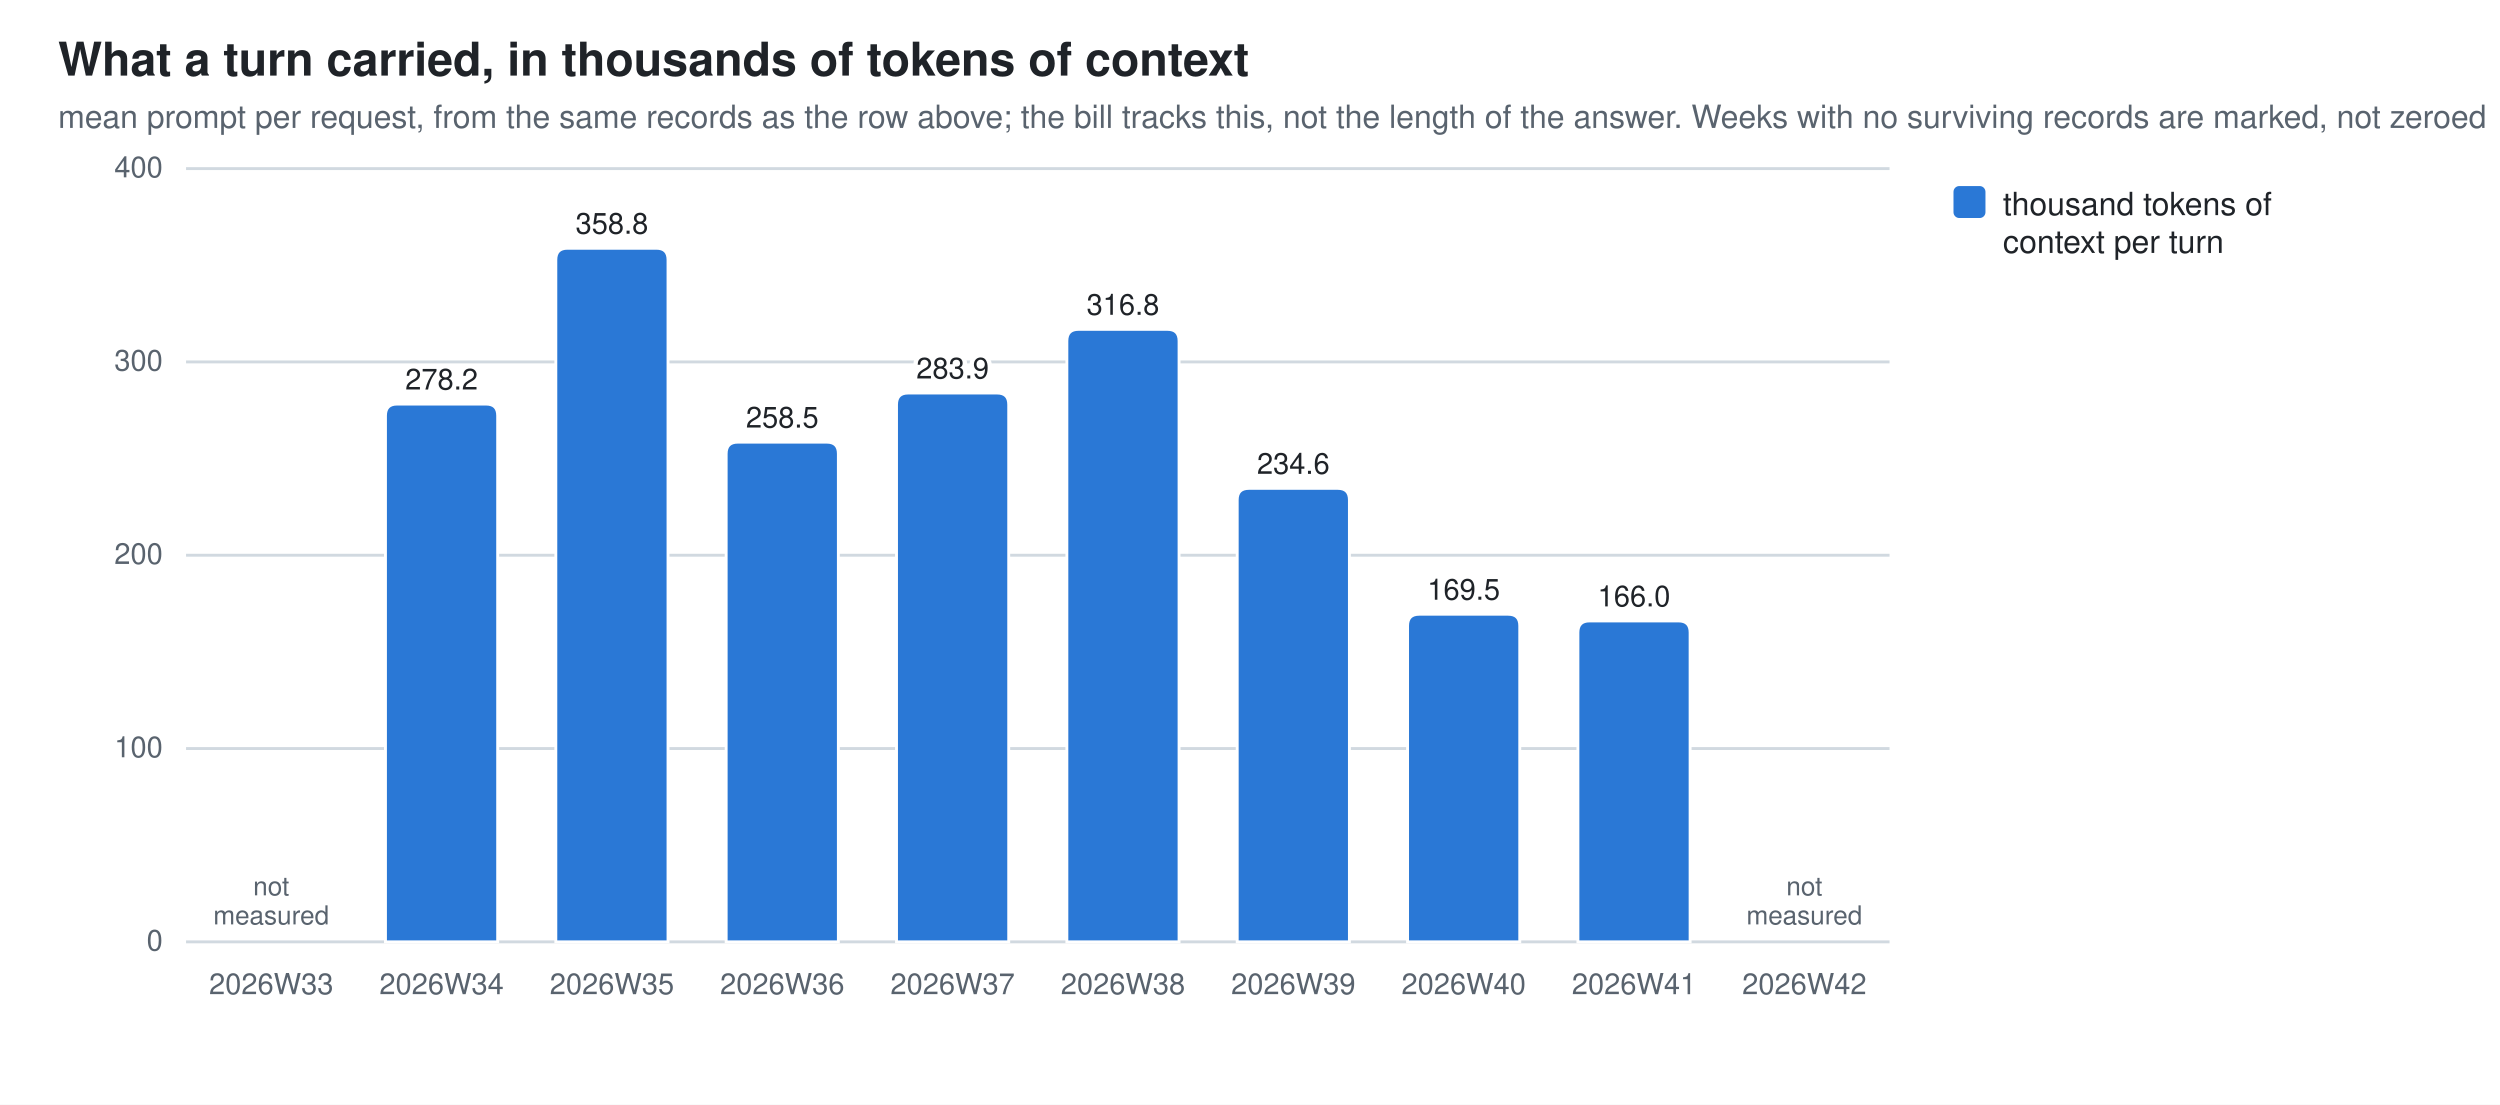
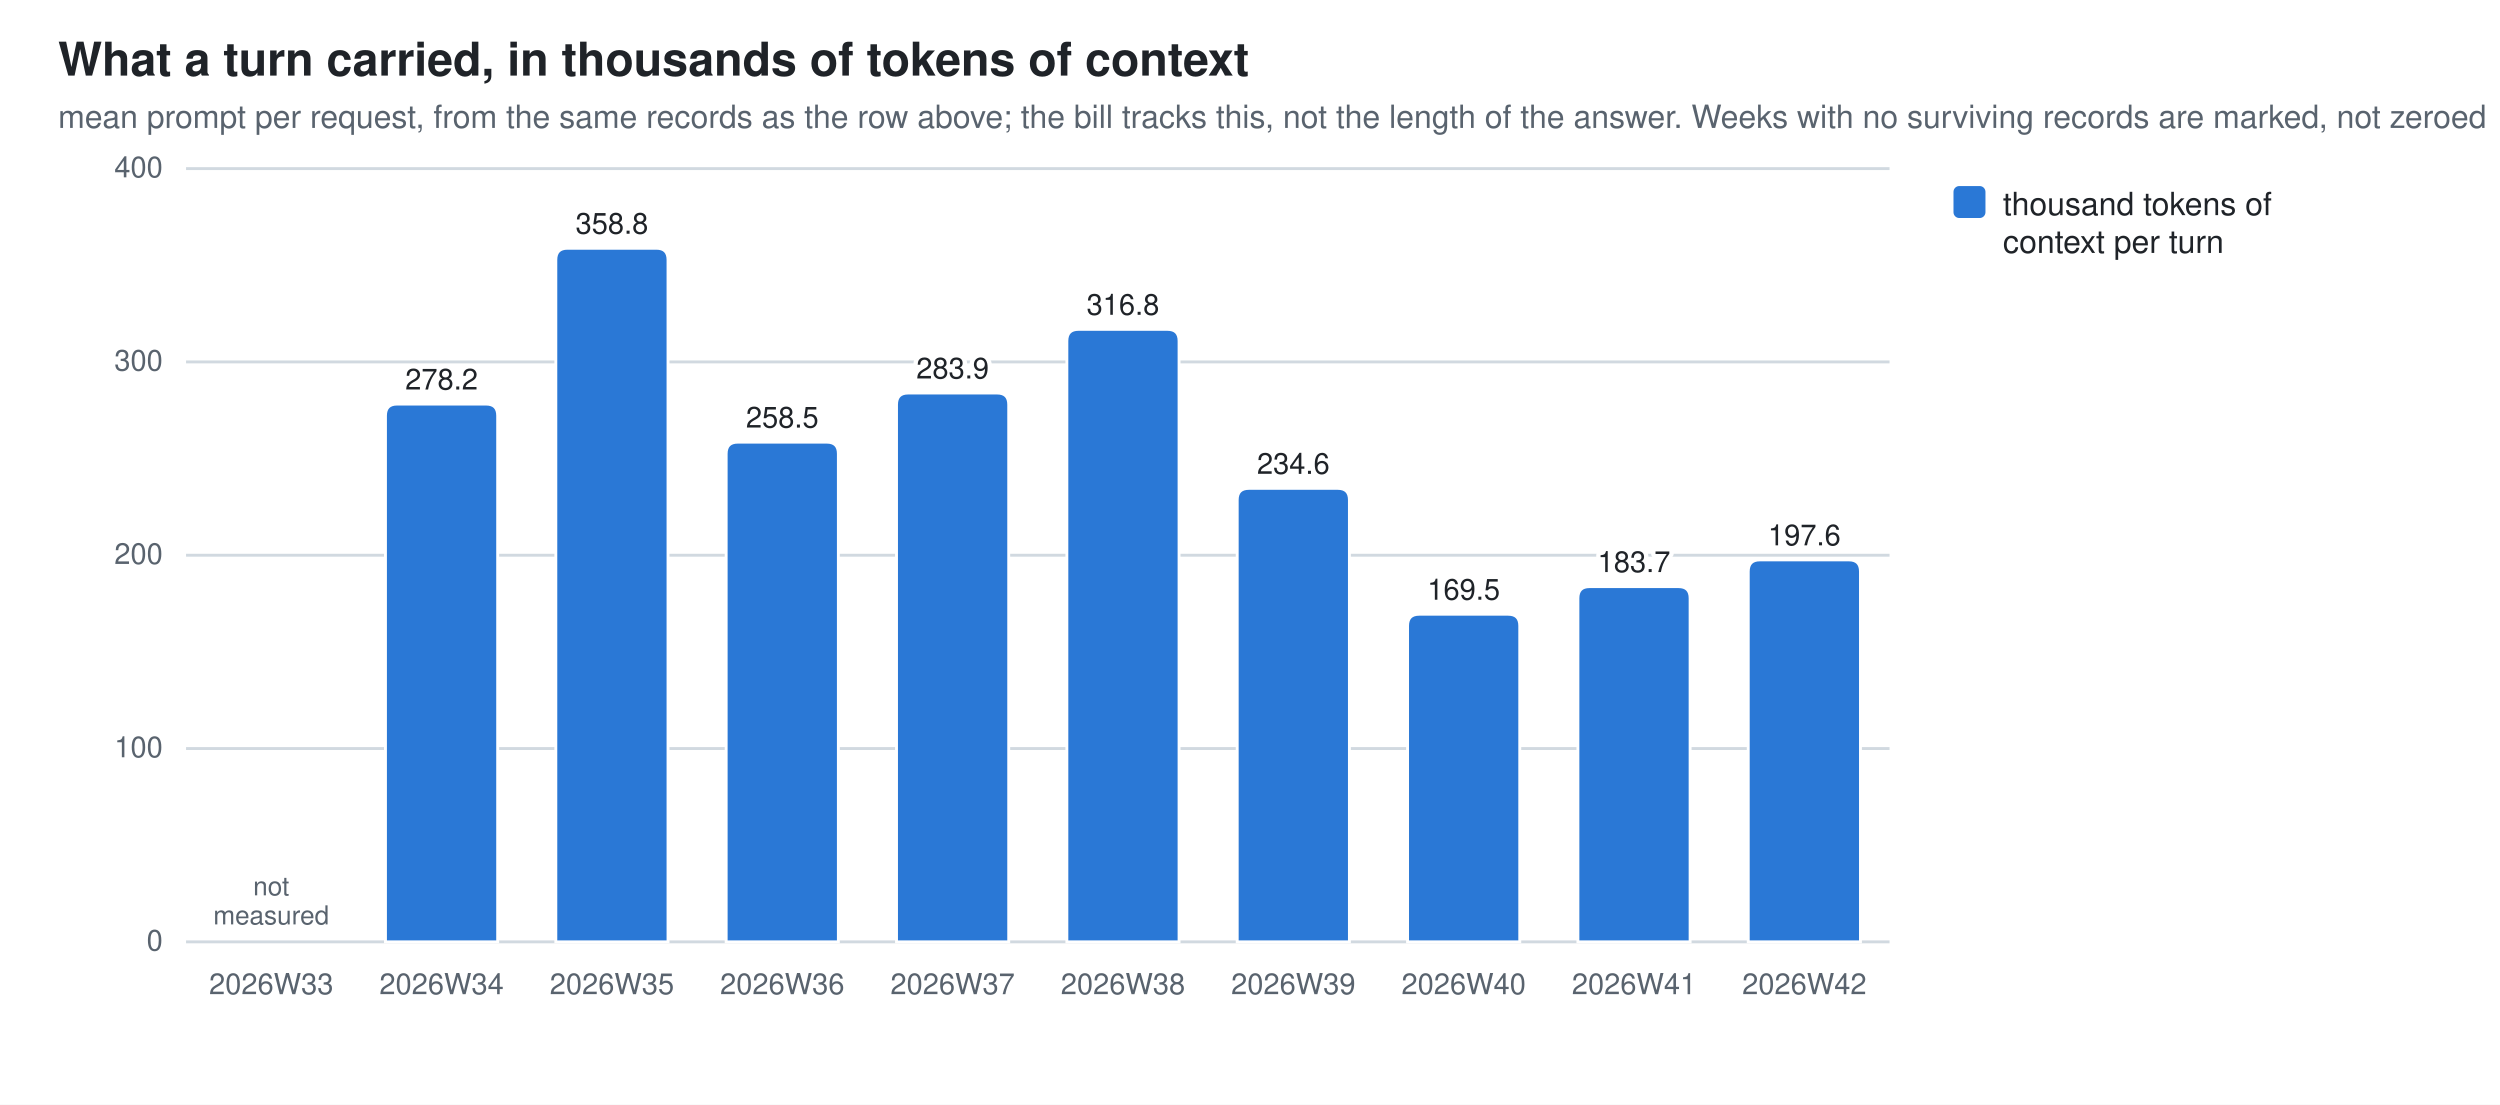
<svg xmlns="http://www.w3.org/2000/svg" width="860" height="380" viewBox="0 0 860 380" role="img" aria-label="What a turn carried, in thousands of tokens of context">
  <style>
  .bg{fill:#ffffff} .fg{fill:#1f2328} .mut{fill:#59636e} .grid{stroke:#d1d9e0}
  .seg{stroke:#ffffff;stroke-width:1}
  .val{paint-order:stroke;stroke:#ffffff;stroke-width:3px;stroke-linejoin:round}
  .s0{fill:#2a78d6}
  @media (prefers-color-scheme: dark){
    .bg{fill:#0d1117} .fg{fill:#e6edf3} .mut{fill:#9198a1} .grid{stroke:#30363d}
    .seg{stroke:#0d1117} .val{stroke:#0d1117} .s0{fill:#3987e5}}
  text{font-family:-apple-system,BlinkMacSystemFont,"Segoe UI",Helvetica,Arial,sans-serif}
</style>
  <rect class="bg" width="860" height="380" />
  <text class="fg" x="20" y="26" font-size="16" font-weight="600">What a turn carried, in thousands of tokens of context</text>
  <text class="mut" x="20" y="44" font-size="11">mean prompt per request, from the same records as the row above; the bill tracks this, not the length of the answer. Weeks with no surviving records are marked, not zeroed</text>
  <line class="grid" x1="64" y1="324.0" x2="650.0" y2="324.0" stroke-width="1" />
  <text class="mut" x="56" y="327.0" font-size="10" text-anchor="end">0</text>
  <line class="grid" x1="64" y1="257.5" x2="650.0" y2="257.5" stroke-width="1" />
  <text class="mut" x="56" y="260.5" font-size="10" text-anchor="end">100</text>
  <line class="grid" x1="64" y1="191.0" x2="650.0" y2="191.0" stroke-width="1" />
  <text class="mut" x="56" y="194.0" font-size="10" text-anchor="end">200</text>
  <line class="grid" x1="64" y1="124.5" x2="650.0" y2="124.5" stroke-width="1" />
  <text class="mut" x="56" y="127.5" font-size="10" text-anchor="end">300</text>
  <line class="grid" x1="64" y1="58.0" x2="650.0" y2="58.0" stroke-width="1" />
  <text class="mut" x="56" y="61.0" font-size="10" text-anchor="end">400</text>
  <text class="mut" x="93.3" y="342" font-size="10" text-anchor="middle">2026W33</text>
  <text class="mut" x="93.3" y="308.0" font-size="9" text-anchor="middle">not<tspan x="93.3" dy="10">measured</tspan>
  </text>
  <path class="seg s0" d="M132.6,324.0 V143.0 Q132.6,139.0 136.6,139.0 H167.2 Q171.2,139.0 171.2,143.0 V324.0 Z" />
  <text class="mut" x="151.9" y="342" font-size="10" text-anchor="middle">2026W34</text>
  <text class="fg val" x="151.9" y="134.0" font-size="10" text-anchor="middle">278.2</text>
  <path class="seg s0" d="M191.2,324.0 V89.4 Q191.2,85.4 195.2,85.4 H225.8 Q229.8,85.4 229.8,89.4 V324.0 Z" />
  <text class="mut" x="210.5" y="342" font-size="10" text-anchor="middle">2026W35</text>
  <text class="fg val" x="210.5" y="80.4" font-size="10" text-anchor="middle">358.8</text>
  <path class="seg s0" d="M249.8,324.0 V156.1 Q249.8,152.1 253.8,152.1 H284.4 Q288.4,152.1 288.4,156.1 V324.0 Z" />
  <text class="mut" x="269.1" y="342" font-size="10" text-anchor="middle">2026W36</text>
  <text class="fg val" x="269.1" y="147.1" font-size="10" text-anchor="middle">258.5</text>
  <path class="seg s0" d="M308.4,324.0 V139.2 Q308.4,135.2 312.4,135.2 H343.0 Q347.0,135.2 347.0,139.2 V324.0 Z" />
  <text class="mut" x="327.7" y="342" font-size="10" text-anchor="middle">2026W37</text>
  <text class="fg val" x="327.7" y="130.2" font-size="10" text-anchor="middle">283.9</text>
  <path class="seg s0" d="M367.0,324.0 V117.3 Q367.0,113.3 371.0,113.3 H401.6 Q405.6,113.3 405.6,117.3 V324.0 Z" />
  <text class="mut" x="386.3" y="342" font-size="10" text-anchor="middle">2026W38</text>
  <text class="fg val" x="386.3" y="108.3" font-size="10" text-anchor="middle">316.8</text>
  <path class="seg s0" d="M425.6,324.0 V172.0 Q425.6,168.0 429.6,168.0 H460.2 Q464.2,168.0 464.2,172.0 V324.0 Z" />
  <text class="mut" x="444.9" y="342" font-size="10" text-anchor="middle">2026W39</text>
  <text class="fg val" x="444.9" y="163.0" font-size="10" text-anchor="middle">234.6</text>
  <path class="seg s0" d="M484.2,324.0 V215.3 Q484.2,211.3 488.2,211.3 H518.8 Q522.8,211.3 522.8,215.3 V324.0 Z" />
  <text class="mut" x="503.5" y="342" font-size="10" text-anchor="middle">2026W40</text>
  <text class="fg val" x="503.5" y="206.3" font-size="10" text-anchor="middle">169.5</text>
-   <path class="seg s0" d="M542.8,324.0 V217.6 Q542.8,213.6 546.8,213.6 H577.4 Q581.4,213.6 581.4,217.6 V324.0 Z" />
+   <path class="seg s0" d="M542.8,324.0 V205.8 Q542.8,201.8 546.8,201.8 H577.4 Q581.4,201.8 581.4,205.8 V324.0 Z" />
  <text class="mut" x="562.1" y="342" font-size="10" text-anchor="middle">2026W41</text>
-   <text class="fg val" x="562.1" y="208.6" font-size="10" text-anchor="middle">166.0</text>
+   <text class="fg val" x="562.1" y="196.8" font-size="10" text-anchor="middle">183.7</text>
+   <path class="seg s0" d="M601.4,324.0 V196.6 Q601.4,192.6 605.4,192.6 H636.0 Q640.0,192.6 640.0,196.6 V324.0 Z" />
  <text class="mut" x="620.7" y="342" font-size="10" text-anchor="middle">2026W42</text>
-   <text class="mut" x="620.7" y="308.0" font-size="9" text-anchor="middle">not<tspan x="620.7" dy="10">measured</tspan>
-   </text>
+   <text class="fg val" x="620.7" y="187.6" font-size="10" text-anchor="middle">197.6</text>
  <rect class="s0" x="672" y="64" width="11" height="11" rx="2" />
  <text class="fg" y="74" font-size="11">
    <tspan x="689" dy="0">thousand tokens of</tspan>
    <tspan x="689" dy="13">context per turn</tspan>
  </text>
</svg>
